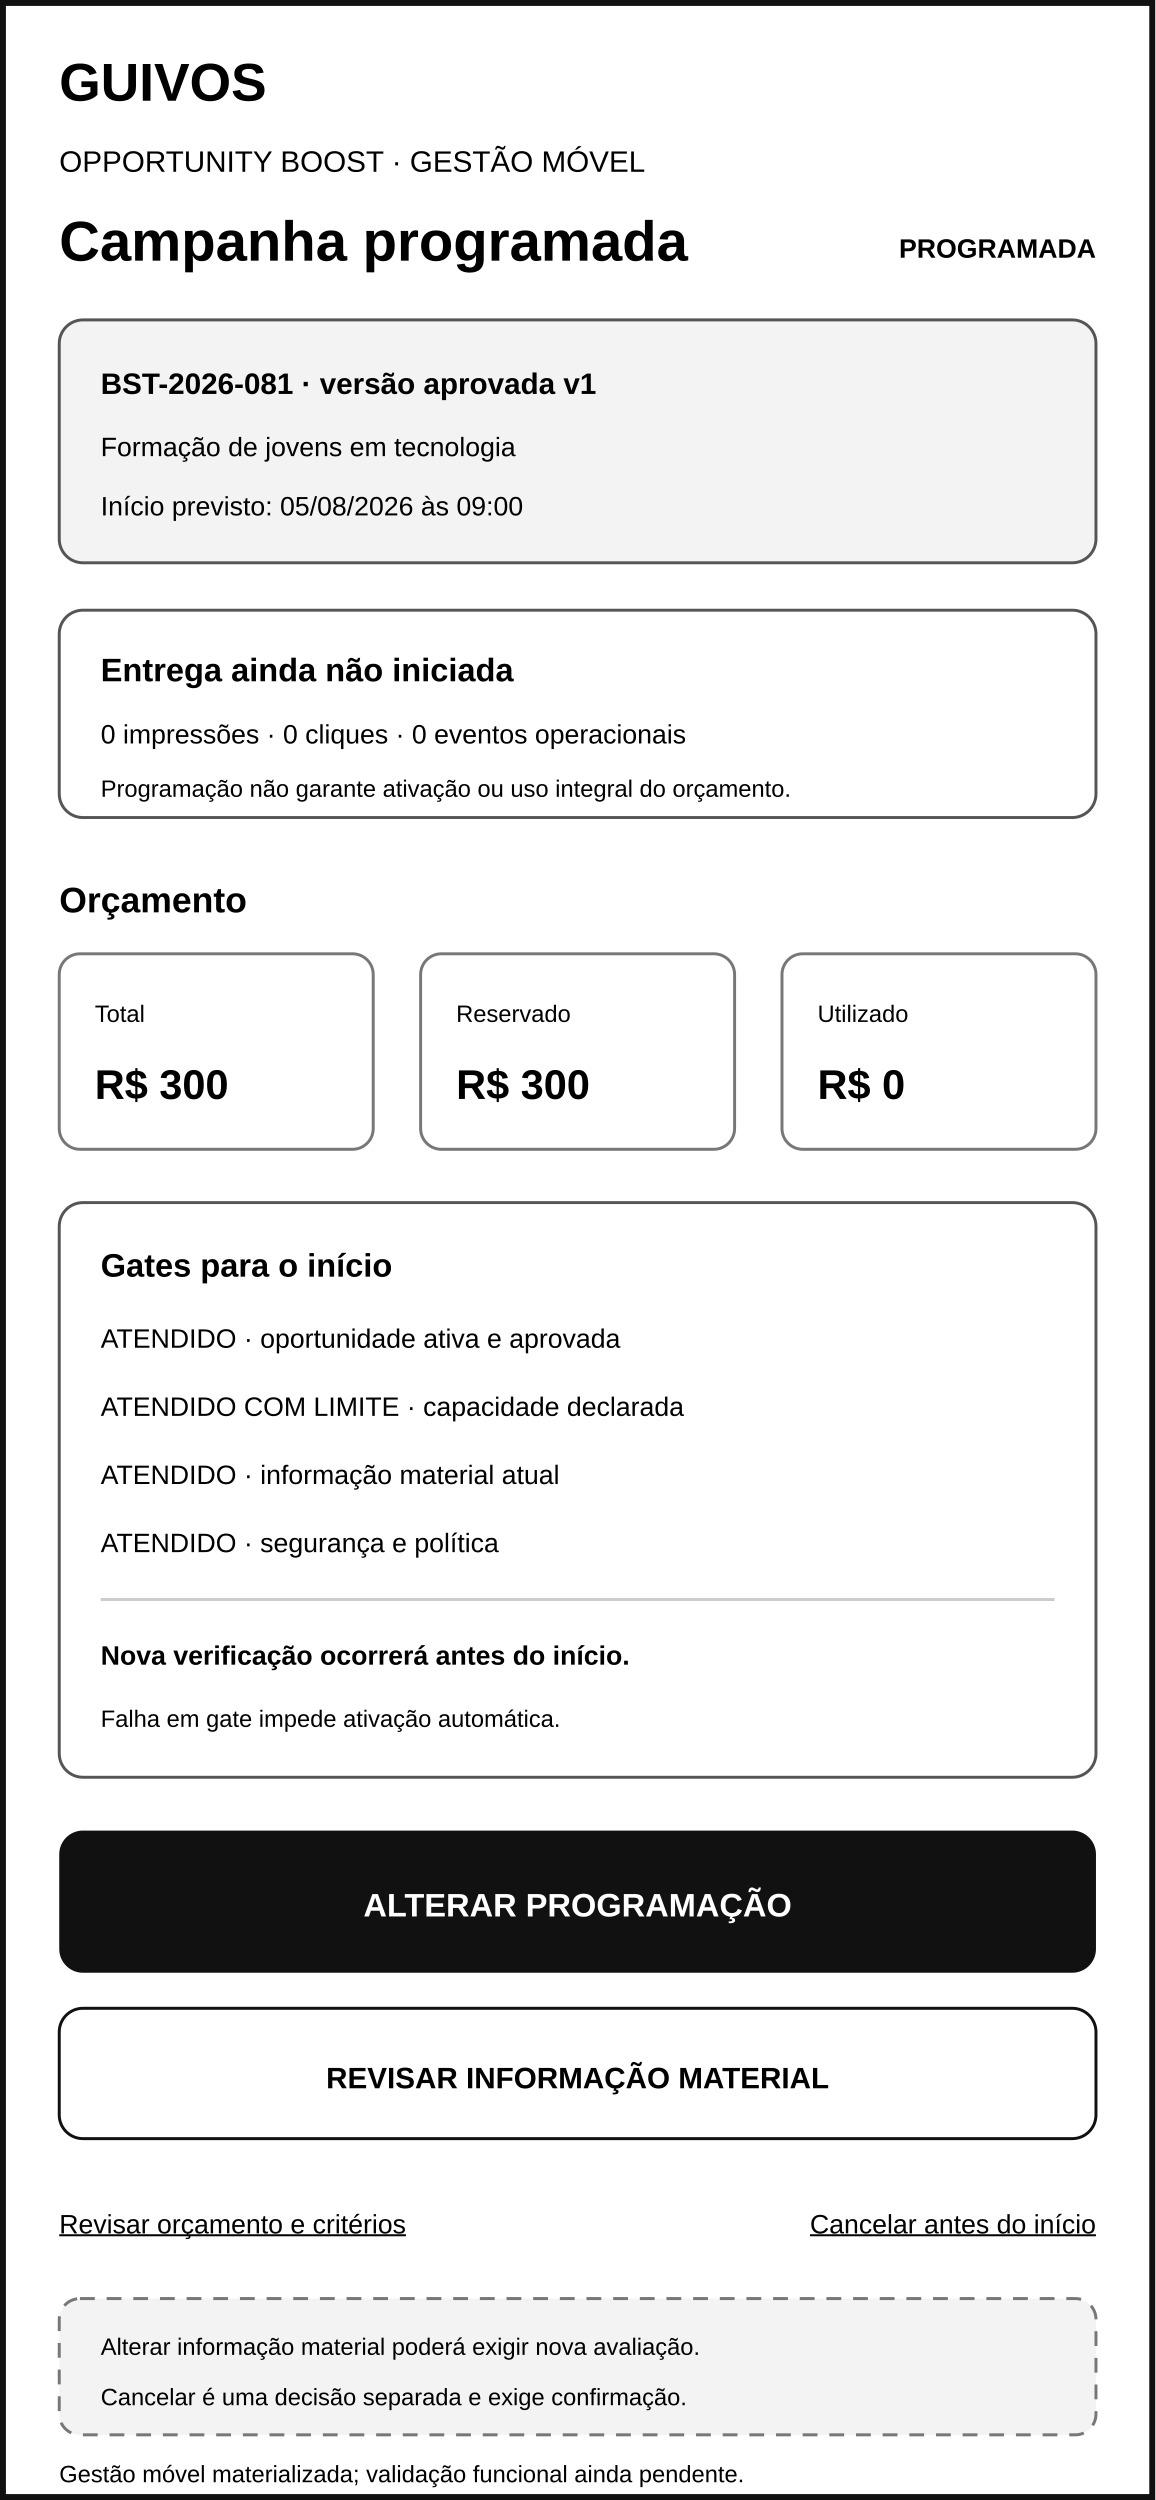
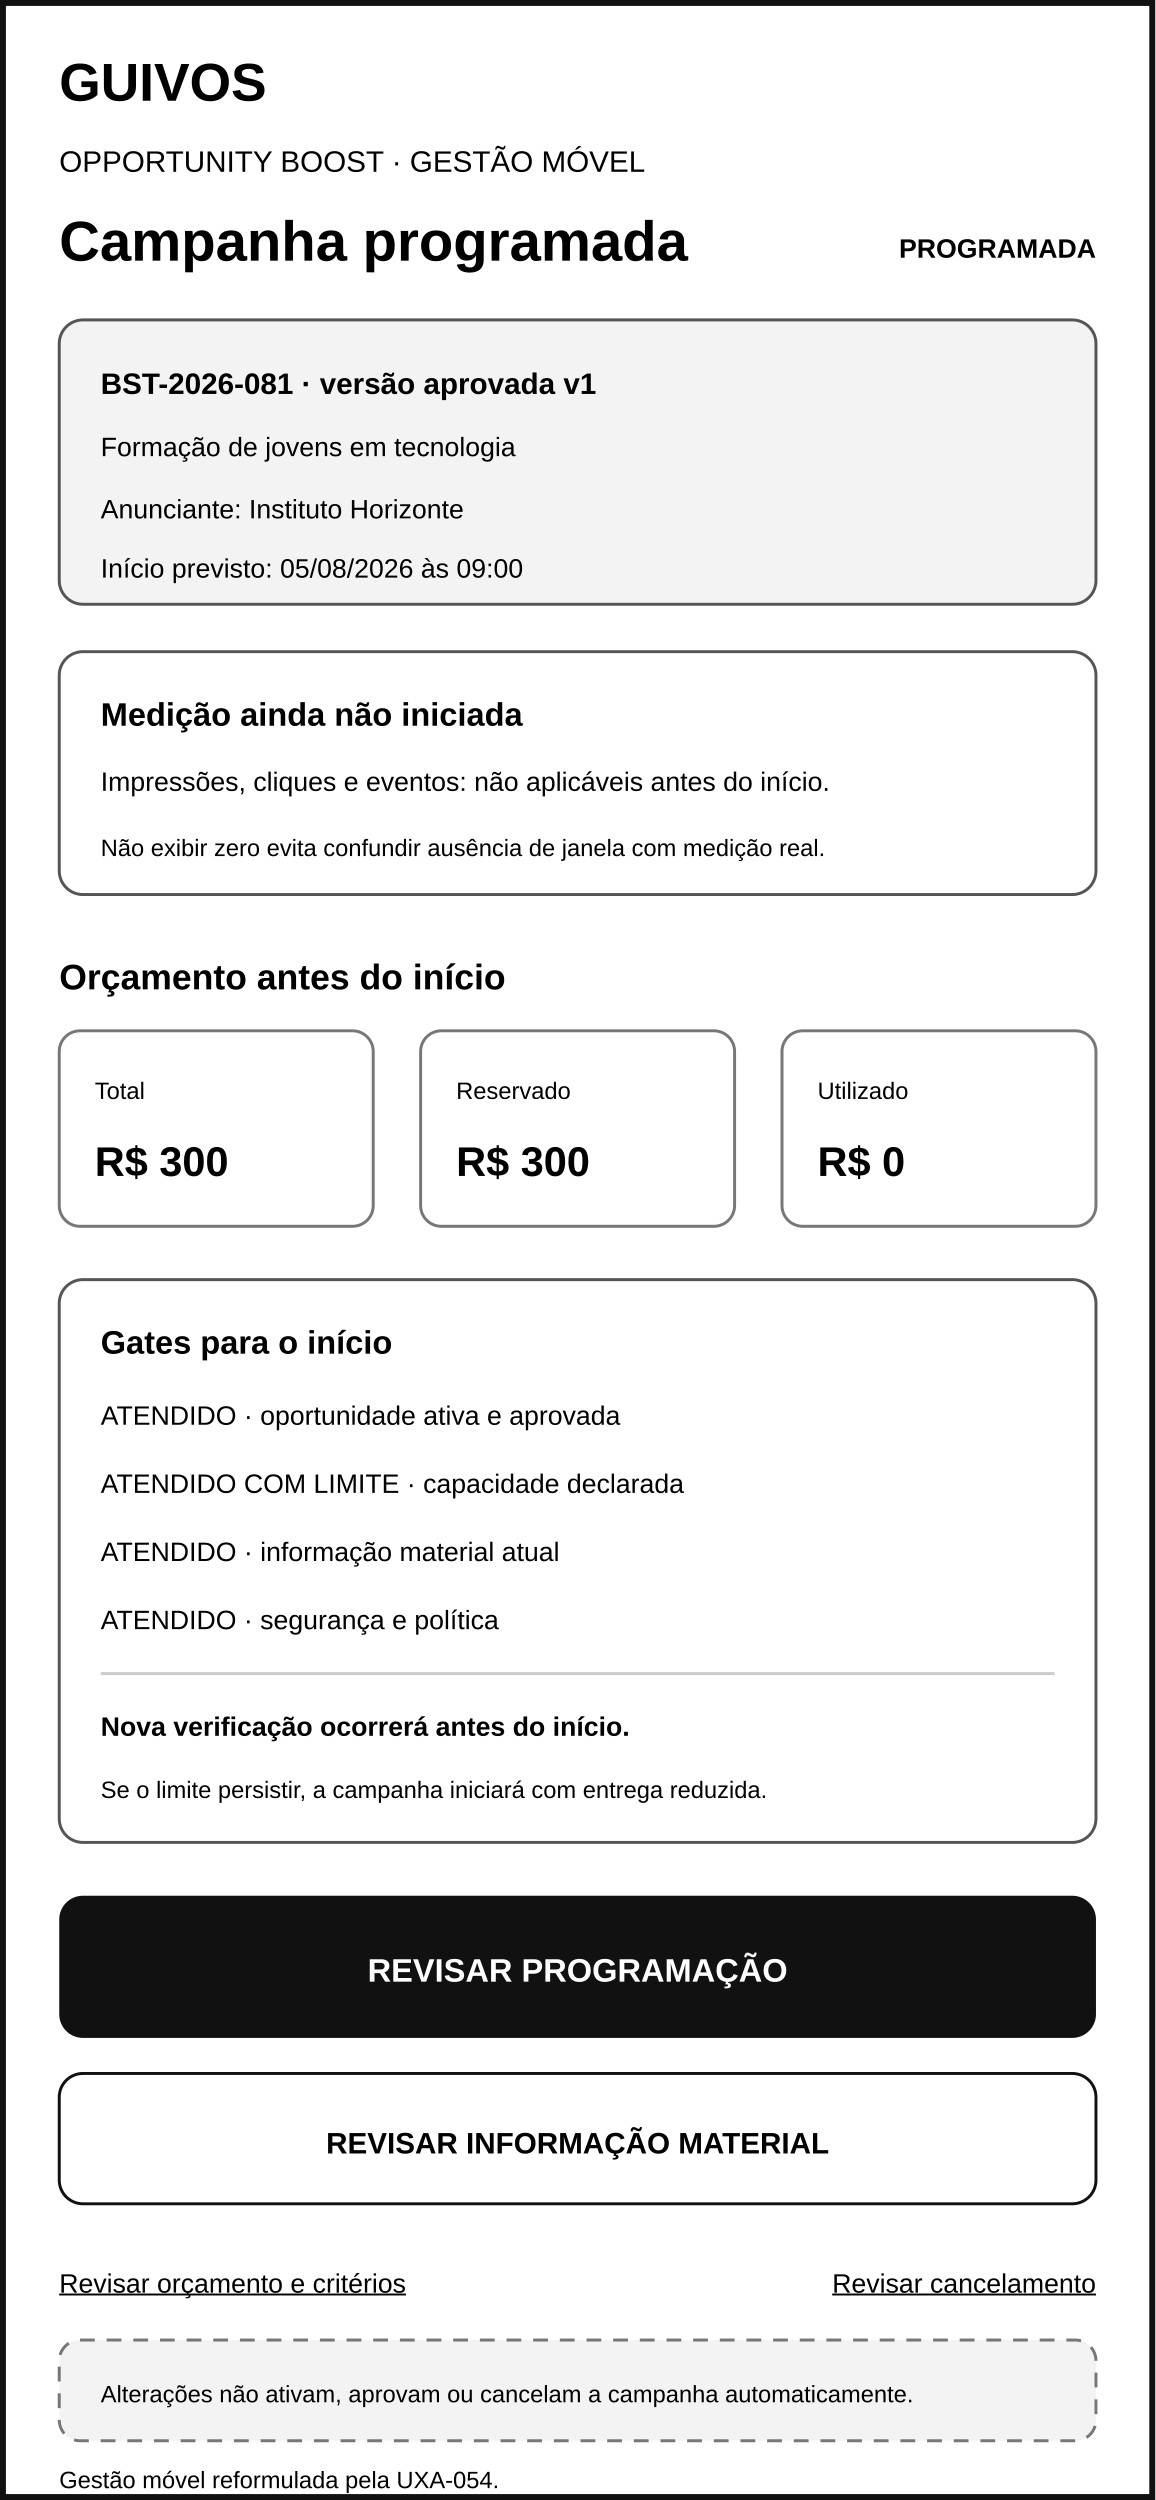
<svg xmlns="http://www.w3.org/2000/svg" width="390" height="844" viewBox="0 0 390 844" role="img" aria-labelledby="title desc">
  <rect width="390" height="844" fill="#ffffff" />
  <rect x="1" y="1" width="388" height="842" fill="none" stroke="#111111" stroke-width="2" />
  <text x="20" y="34" font-family="Arial" font-size="18" font-weight="700">GUIVOS</text>
  <text x="20" y="58" font-family="Arial" font-size="10">OPPORTUNITY BOOST · GESTÃO MÓVEL</text>
  <text x="20" y="88" font-family="Arial" font-size="19" font-weight="700">Campanha programada</text>
  <text x="370" y="87" text-anchor="end" font-family="Arial" font-size="9" font-weight="700">PROGRAMADA</text>
-   <rect x="20" y="108" width="350" height="82" rx="8" fill="#f3f3f3" stroke="#555555" />
+   <rect x="20" y="108" width="350" height="96" rx="8" fill="#f3f3f3" stroke="#555555" />
  <text x="34" y="133" font-family="Arial" font-size="10" font-weight="700">BST-2026-081 · versão aprovada v1</text>
  <text x="34" y="154" font-family="Arial" font-size="9">Formação de jovens em tecnologia</text>
-   <text x="34" y="174" font-family="Arial" font-size="9">Início previsto: 05/08/2026 às 09:00</text>
-   <rect x="20" y="206" width="350" height="70" rx="8" fill="#ffffff" stroke="#555555" />
-   <text x="34" y="230" font-family="Arial" font-size="11" font-weight="700">Entrega ainda não iniciada</text>
-   <text x="34" y="251" font-family="Arial" font-size="9">0 impressões · 0 cliques · 0 eventos operacionais</text>
-   <text x="34" y="269" font-family="Arial" font-size="8">Programação não garante ativação ou uso integral do orçamento.</text>
-   <text x="20" y="308" font-family="Arial" font-size="12" font-weight="700">Orçamento</text>
-   <rect x="20" y="322" width="106" height="66" rx="7" fill="#ffffff" stroke="#777777" />
-   <text x="32" y="345" font-family="Arial" font-size="8">Total</text>
-   <text x="32" y="371" font-family="Arial" font-size="14" font-weight="700">R$ 300</text>
-   <rect x="142" y="322" width="106" height="66" rx="7" fill="#ffffff" stroke="#777777" />
-   <text x="154" y="345" font-family="Arial" font-size="8">Reservado</text>
-   <text x="154" y="371" font-family="Arial" font-size="14" font-weight="700">R$ 300</text>
-   <rect x="264" y="322" width="106" height="66" rx="7" fill="#ffffff" stroke="#777777" />
-   <text x="276" y="345" font-family="Arial" font-size="8">Utilizado</text>
-   <text x="276" y="371" font-family="Arial" font-size="14" font-weight="700">R$ 0</text>
-   <rect x="20" y="406" width="350" height="194" rx="8" fill="#ffffff" stroke="#555555" />
-   <text x="34" y="431" font-family="Arial" font-size="11" font-weight="700">Gates para o início</text>
-   <text x="34" y="455" font-family="Arial" font-size="9">ATENDIDO · oportunidade ativa e aprovada</text>
-   <text x="34" y="478" font-family="Arial" font-size="9">ATENDIDO COM LIMITE · capacidade declarada</text>
-   <text x="34" y="501" font-family="Arial" font-size="9">ATENDIDO · informação material atual</text>
-   <text x="34" y="524" font-family="Arial" font-size="9">ATENDIDO · segurança e política</text>
-   <line x1="34" y1="540" x2="356" y2="540" stroke="#cccccc" />
-   <text x="34" y="562" font-family="Arial" font-size="9" font-weight="700">Nova verificação ocorrerá antes do início.</text>
-   <text x="34" y="583" font-family="Arial" font-size="8">Falha em gate impede ativação automática.</text>
-   <rect x="20" y="618" width="350" height="48" rx="8" fill="#111111" />
-   <text x="195" y="647" text-anchor="middle" font-family="Arial" font-size="11" font-weight="700" fill="#ffffff">ALTERAR PROGRAMAÇÃO</text>
-   <rect x="20" y="678" width="350" height="44" rx="8" fill="#ffffff" stroke="#111111" />
-   <text x="195" y="705" text-anchor="middle" font-family="Arial" font-size="10" font-weight="700">REVISAR INFORMAÇÃO MATERIAL</text>
-   <text x="20" y="754" font-family="Arial" font-size="9" text-decoration="underline">Revisar orçamento e critérios</text>
-   <text x="370" y="754" text-anchor="end" font-family="Arial" font-size="9" text-decoration="underline">Cancelar antes do início</text>
-   <rect x="20" y="776" width="350" height="46" rx="7" fill="#f3f3f3" stroke="#777777" stroke-dasharray="5 4" />
-   <text x="34" y="795" font-family="Arial" font-size="8">Alterar informação material poderá exigir nova avaliação.</text>
-   <text x="34" y="812" font-family="Arial" font-size="8">Cancelar é uma decisão separada e exige confirmação.</text>
-   <text x="20" y="838" font-family="Arial" font-size="8">Gestão móvel materializada; validação funcional ainda pendente.</text>
+   <text x="34" y="175" font-family="Arial" font-size="9">Anunciante: Instituto Horizonte</text>
+   <text x="34" y="195" font-family="Arial" font-size="9">Início previsto: 05/08/2026 às 09:00</text>
+   <rect x="20" y="220" width="350" height="82" rx="8" fill="#ffffff" stroke="#555555" />
+   <text x="34" y="245" font-family="Arial" font-size="11" font-weight="700">Medição ainda não iniciada</text>
+   <text x="34" y="267" font-family="Arial" font-size="9">Impressões, cliques e eventos: não aplicáveis antes do início.</text>
+   <text x="34" y="289" font-family="Arial" font-size="8">Não exibir zero evita confundir ausência de janela com medição real.</text>
+   <text x="20" y="334" font-family="Arial" font-size="12" font-weight="700">Orçamento antes do início</text>
+   <rect x="20" y="348" width="106" height="66" rx="7" fill="#ffffff" stroke="#777777" />
+   <text x="32" y="371" font-family="Arial" font-size="8">Total</text>
+   <text x="32" y="397" font-family="Arial" font-size="14" font-weight="700">R$ 300</text>
+   <rect x="142" y="348" width="106" height="66" rx="7" fill="#ffffff" stroke="#777777" />
+   <text x="154" y="371" font-family="Arial" font-size="8">Reservado</text>
+   <text x="154" y="397" font-family="Arial" font-size="14" font-weight="700">R$ 300</text>
+   <rect x="264" y="348" width="106" height="66" rx="7" fill="#ffffff" stroke="#777777" />
+   <text x="276" y="371" font-family="Arial" font-size="8">Utilizado</text>
+   <text x="276" y="397" font-family="Arial" font-size="14" font-weight="700">R$ 0</text>
+   <rect x="20" y="432" width="350" height="190" rx="8" fill="#ffffff" stroke="#555555" />
+   <text x="34" y="457" font-family="Arial" font-size="11" font-weight="700">Gates para o início</text>
+   <text x="34" y="481" font-family="Arial" font-size="9">ATENDIDO · oportunidade ativa e aprovada</text>
+   <text x="34" y="504" font-family="Arial" font-size="9">ATENDIDO COM LIMITE · capacidade declarada</text>
+   <text x="34" y="527" font-family="Arial" font-size="9">ATENDIDO · informação material atual</text>
+   <text x="34" y="550" font-family="Arial" font-size="9">ATENDIDO · segurança e política</text>
+   <line x1="34" y1="565" x2="356" y2="565" stroke="#cccccc" />
+   <text x="34" y="586" font-family="Arial" font-size="9" font-weight="700">Nova verificação ocorrerá antes do início.</text>
+   <text x="34" y="607" font-family="Arial" font-size="8">Se o limite persistir, a campanha iniciará com entrega reduzida.</text>
+   <rect x="20" y="640" width="350" height="48" rx="8" fill="#111111" />
+   <text x="195" y="669" text-anchor="middle" font-family="Arial" font-size="11" font-weight="700" fill="#ffffff">REVISAR PROGRAMAÇÃO</text>
+   <rect x="20" y="700" width="350" height="44" rx="8" fill="#ffffff" stroke="#111111" />
+   <text x="195" y="727" text-anchor="middle" font-family="Arial" font-size="10" font-weight="700">REVISAR INFORMAÇÃO MATERIAL</text>
+   <text x="20" y="774" font-family="Arial" font-size="9" text-decoration="underline">Revisar orçamento e critérios</text>
+   <text x="370" y="774" text-anchor="end" font-family="Arial" font-size="9" text-decoration="underline">Revisar cancelamento</text>
+   <rect x="20" y="790" width="350" height="34" rx="7" fill="#f3f3f3" stroke="#777777" stroke-dasharray="5 4" />
+   <text x="34" y="811" font-family="Arial" font-size="8">Alterações não ativam, aprovam ou cancelam a campanha automaticamente.</text>
+   <text x="20" y="840" font-family="Arial" font-size="8">Gestão móvel reformulada pela UXA-054.</text>
</svg>
